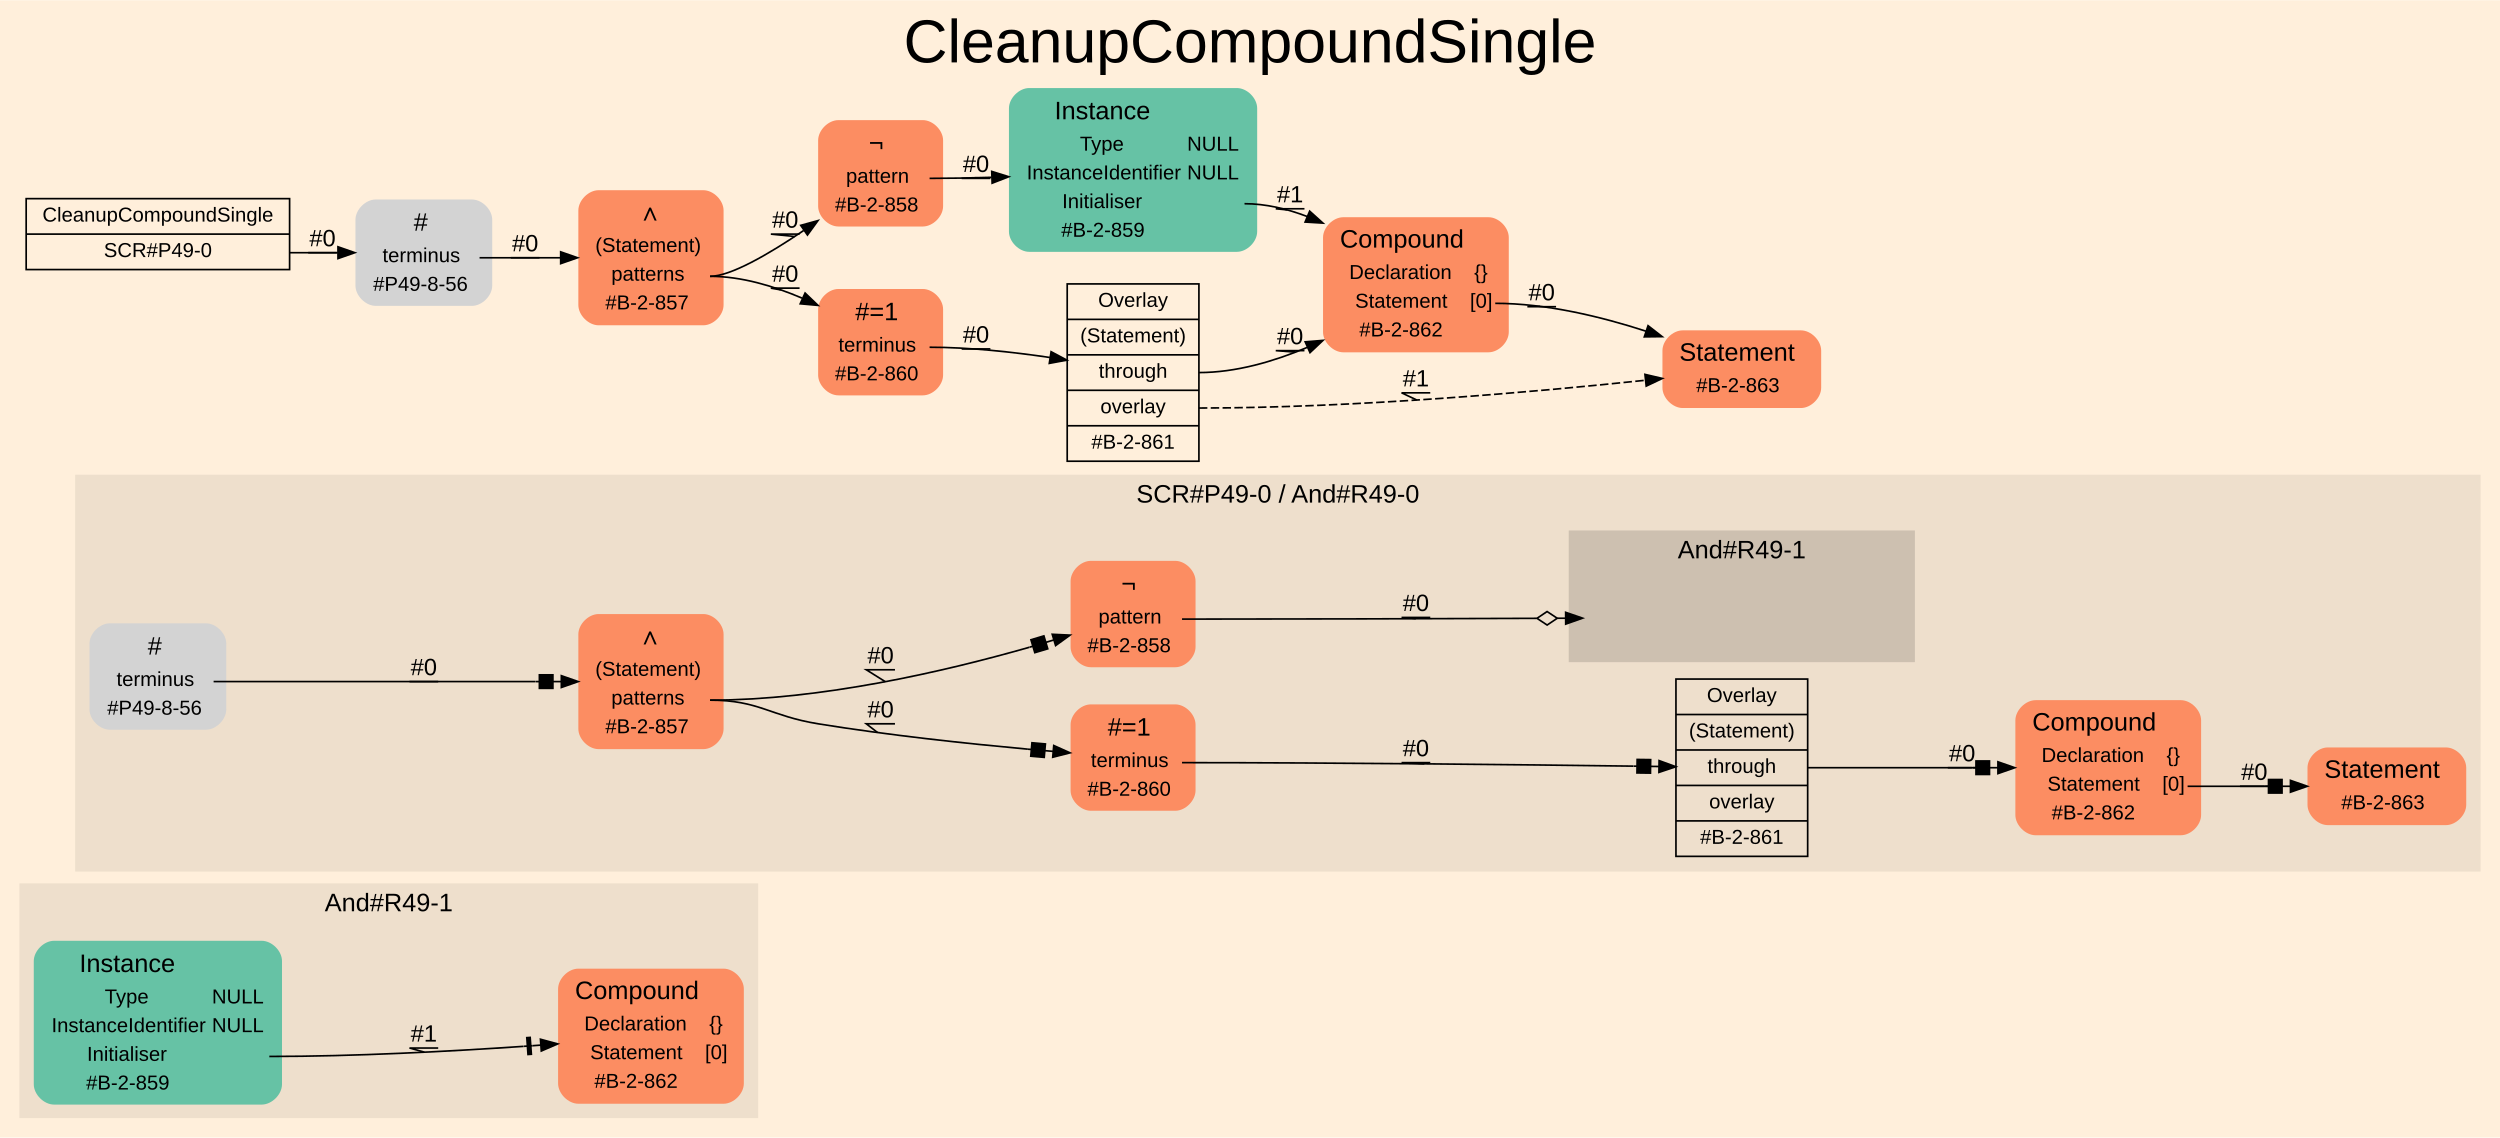
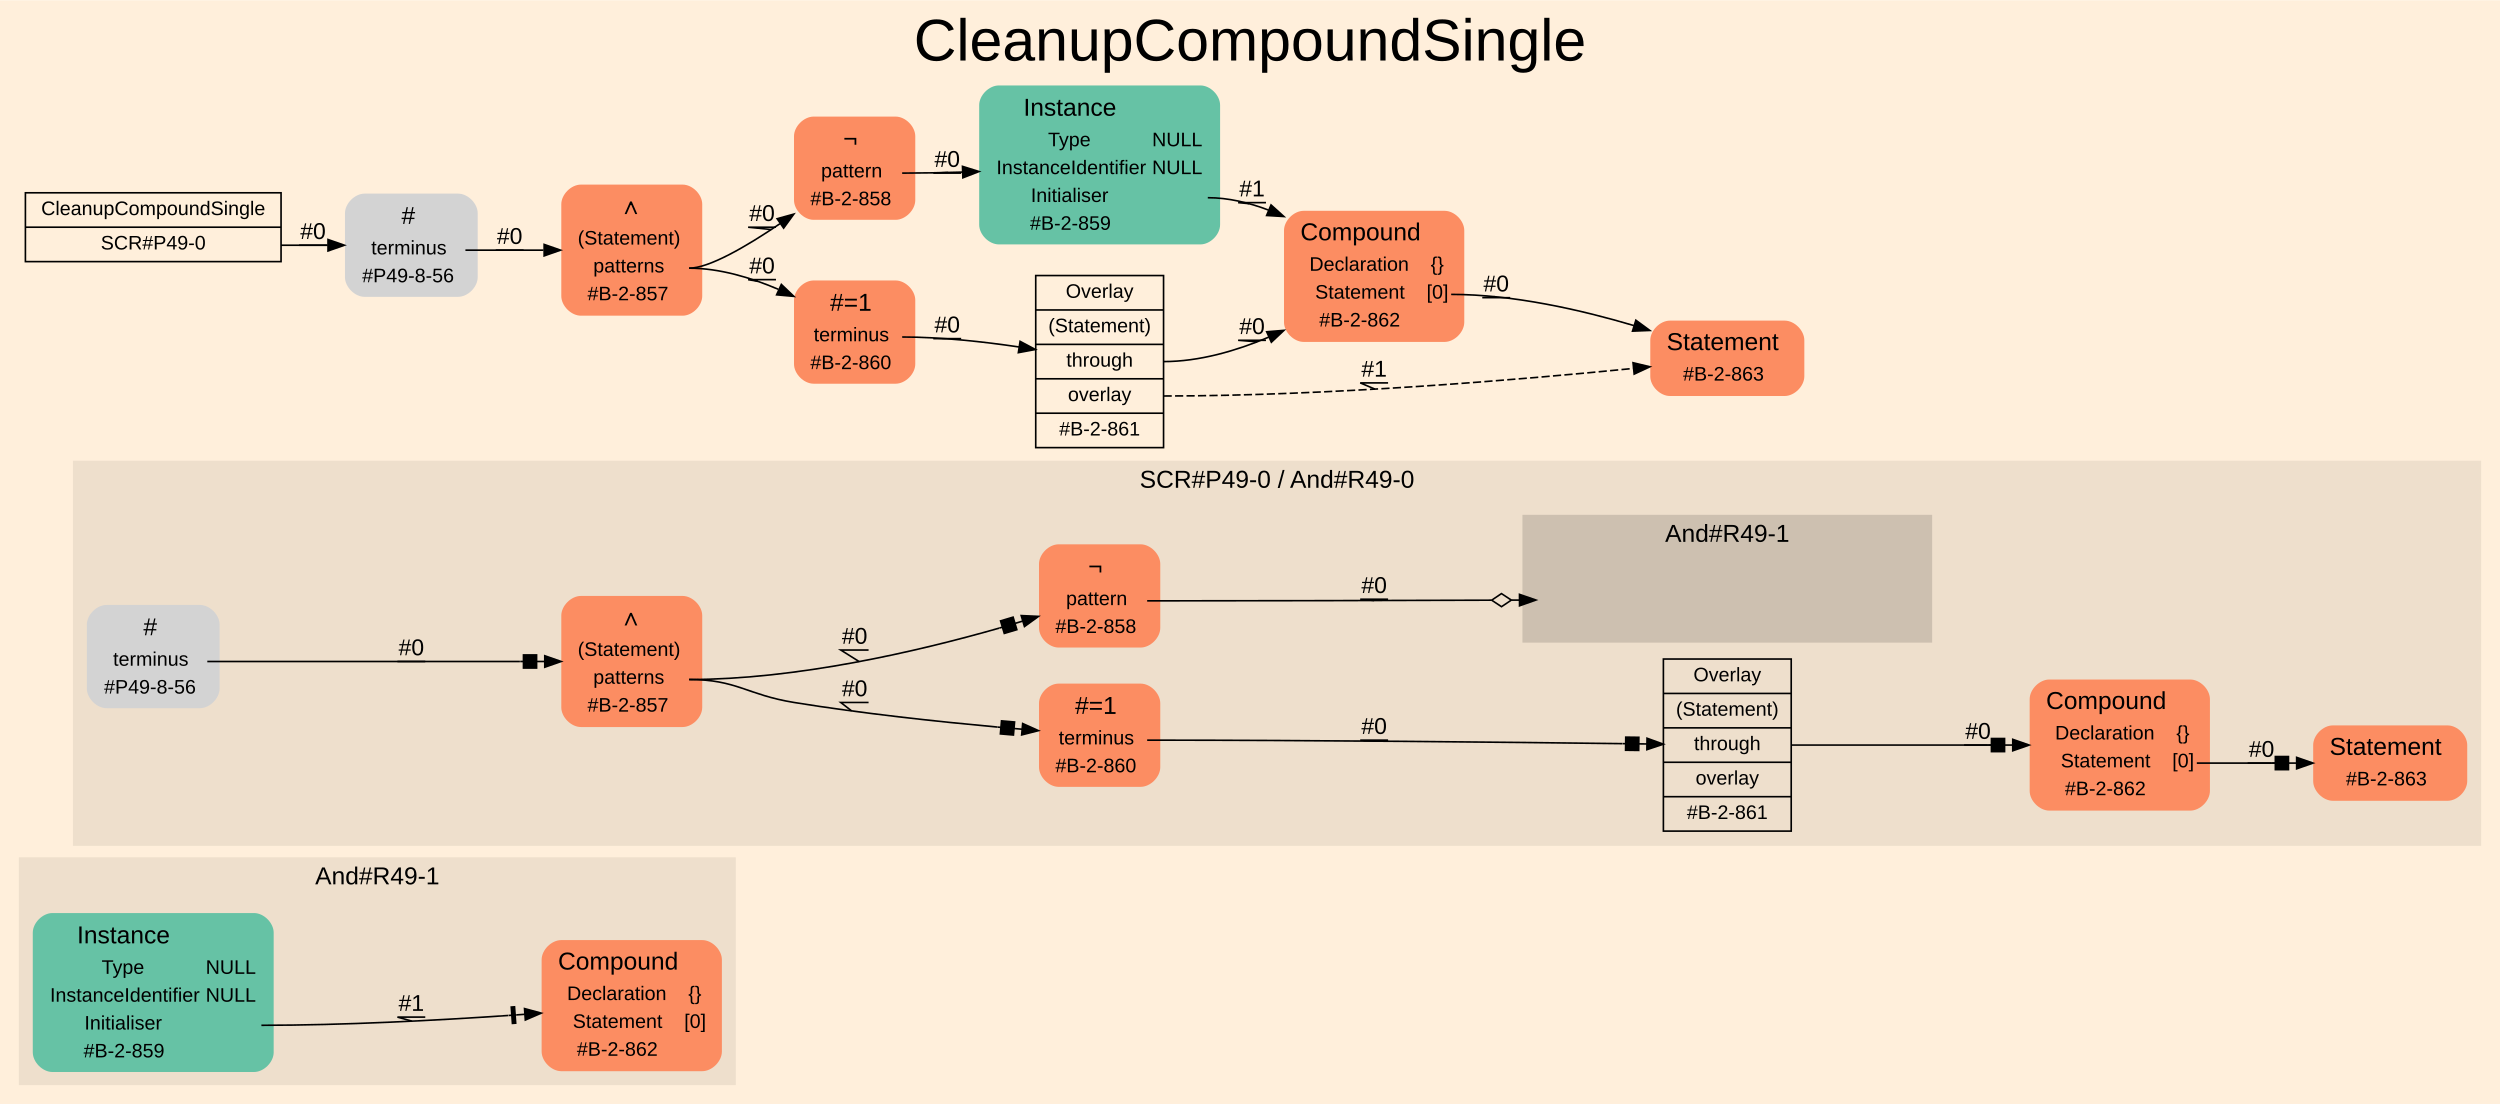
- <svg xmlns="http://www.w3.org/2000/svg" width="1481pt" height="674pt" viewBox="0.00 0.00 1480.50 673.50">
+ <svg xmlns="http://www.w3.org/2000/svg" width="1526pt" height="674pt" viewBox="0.00 0.00 1525.50 673.50">
  <g id="graph0" class="graph" transform="scale(1 1) rotate(0) translate(4 669.5)">
-     <polygon fill="#ffefdb" stroke="transparent" points="-4,4 -4,-669.5 1476.5,-669.5 1476.5,4 -4,4" />
-     <text text-anchor="middle" x="736.25" y="-632.7" font-family="Arial" font-size="36.00" fill="#000000">CleanupCompoundSingle</text>
+     <polygon fill="#ffefdb" stroke="transparent" points="-4,4 -4,-669.5 1521.5,-669.5 1521.5,4 -4,4" />
+     <text text-anchor="middle" x="758.75" y="-632.7" font-family="Arial" font-size="36.00" fill="#000000">CleanupCompoundSingle</text>
    <g id="clust1" class="cluster">
      <polygon fill="#eedfcc" stroke="#eedfcc" points="8,-8 8,-146 444.5,-146 444.5,-8 8,-8" />
      <text text-anchor="middle" x="226.25" y="-130" font-family="Arial" font-size="15.00" fill="#000000">And#R49-1</text>
    </g>
    <g id="clust2" class="cluster">
-       <polygon fill="#eedfcc" stroke="#eedfcc" points="41,-154 41,-388 1464.5,-388 1464.5,-154 41,-154" />
-       <text text-anchor="middle" x="752.75" y="-372" font-family="Arial" font-size="15.00" fill="#000000">SCR#P49-0 / And#R49-0</text>
+       <polygon fill="#eedfcc" stroke="#eedfcc" points="41,-154 41,-388 1509.5,-388 1509.5,-154 41,-154" />
+       <text text-anchor="middle" x="775.25" y="-372" font-family="Arial" font-size="15.00" fill="#000000">SCR#P49-0 / And#R49-0</text>
    </g>
    <g id="clust3" class="cluster">
-       <polygon fill="#cdc0b0" stroke="#cdc0b0" points="925.5,-278 925.5,-355 1129.5,-355 1129.5,-278 925.5,-278" />
-       <text text-anchor="middle" x="1027.5" y="-339" font-family="Arial" font-size="15.00" fill="#000000">And#R49-1</text>
+       <polygon fill="#cdc0b0" stroke="#cdc0b0" points="925.5,-278 925.5,-355 1174.5,-355 1174.5,-278 925.5,-278" />
+       <text text-anchor="middle" x="1050" y="-339" font-family="Arial" font-size="15.00" fill="#000000">And#R49-1</text>
    </g>
    <g id="node1" class="node">
      <path fill="#fc8d62" stroke="transparent" d="M424.5,-96C424.5,-96 338.5,-96 338.5,-96 332.5,-96 326.5,-90 326.5,-84 326.5,-84 326.5,-28 326.5,-28 326.5,-22 332.5,-16 338.5,-16 338.5,-16 424.5,-16 424.5,-16 430.5,-16 436.5,-22 436.5,-28 436.5,-28 436.5,-84 436.5,-84 436.5,-90 430.5,-96 424.5,-96" />
      <text text-anchor="start" x="336.5" y="-78" font-family="Arial" font-size="15.00" fill="#000000">Compound</text>
      <text text-anchor="start" x="342" y="-59.4" font-family="Arial" font-size="12.00" fill="#000000">Declaration</text>
      <text text-anchor="start" x="416" y="-59.4" font-family="Arial" font-size="12.00" fill="#000000">{}</text>
      <text text-anchor="start" x="345.5" y="-42.4" font-family="Arial" font-size="12.00" fill="#000000">Statement</text>
      <text text-anchor="start" x="413.5" y="-42.4" font-family="Arial" font-size="12.00" fill="#000000">[0]</text>
      <text text-anchor="start" x="348" y="-25.4" font-family="Arial" font-size="12.00" fill="#000000">#B-2-862</text>
    </g>
    <g id="node2" class="node">
      <path fill="#66c2a5" stroke="transparent" d="M151,-112.5C151,-112.5 28,-112.5 28,-112.5 22,-112.5 16,-106.5 16,-100.5 16,-100.5 16,-27.5 16,-27.5 16,-21.5 22,-15.5 28,-15.5 28,-15.5 151,-15.5 151,-15.5 157,-15.5 163,-21.5 163,-27.5 163,-27.5 163,-100.5 163,-100.5 163,-106.5 157,-112.5 151,-112.5" />
      <text text-anchor="start" x="43" y="-94" font-family="Arial" font-size="15.00" fill="#000000">Instance</text>
      <text text-anchor="start" x="58" y="-75.4" font-family="Arial" font-size="12.00" fill="#000000">Type</text>
      <text text-anchor="start" x="121.5" y="-75.4" font-family="Arial" font-size="12.00" fill="#000000">NULL</text>
      <text text-anchor="start" x="26.5" y="-58.4" font-family="Arial" font-size="12.00" fill="#000000">InstanceIdentifier</text>
      <text text-anchor="start" x="121.5" y="-58.4" font-family="Arial" font-size="12.00" fill="#000000">NULL</text>
      <text text-anchor="start" x="47.5" y="-41.4" font-family="Arial" font-size="12.00" fill="#000000">Initialiser</text>
      <text text-anchor="start" x="47" y="-24.4" font-family="Arial" font-size="12.00" fill="#000000">#B-2-859</text>
    </g>
    <g id="edge1" class="edge">
      <path fill="none" stroke="#000000" d="M155.5,-44C205.756,-44 262.211,-46.996 306.124,-49.993" />
      <polygon fill="#000000" stroke="#000000" points="316.057,-54.21 326.281,-51.429 316.554,-47.227 316.057,-54.21" />
      <polyline fill="none" stroke="#000000" points="316.306,-50.719 311.318,-50.363 " />
      <polygon fill="#000000" stroke="#000000" points="310.676,-45.305 309.966,-55.28 307.971,-55.138 308.681,-45.163 310.676,-45.305" />
      <polyline fill="none" stroke="#000000" points="311.318,-50.363 306.331,-50.008 " />
      <text text-anchor="middle" x="247" y="-52.8" font-family="Arial" font-size="14.00" fill="#000000">#1</text>
      <polyline fill="none" stroke="#000000" points="255.5,-49 238.5,-49 247.353,-46.527 " />
    </g>
    <g id="node3" class="node">
      <path fill="#fc8d62" stroke="transparent" d="M412.5,-306C412.5,-306 350.5,-306 350.5,-306 344.5,-306 338.5,-300 338.5,-294 338.5,-294 338.5,-238 338.5,-238 338.5,-232 344.5,-226 350.5,-226 350.5,-226 412.5,-226 412.5,-226 418.5,-226 424.5,-232 424.5,-238 424.5,-238 424.5,-294 424.5,-294 424.5,-300 418.5,-306 412.5,-306" />
      <text text-anchor="start" x="373.5" y="-288" font-family="Arial" font-size="15.00" fill="#000000">∧</text>
      <text text-anchor="start" x="348.5" y="-269.4" font-family="Arial" font-size="12.00" fill="#000000">(Statement)</text>
      <text text-anchor="start" x="358" y="-252.4" font-family="Arial" font-size="12.00" fill="#000000">patterns</text>
      <text text-anchor="start" x="354.5" y="-235.4" font-family="Arial" font-size="12.00" fill="#000000">#B-2-857</text>
    </g>
    <g id="node4" class="node">
      <path fill="#fc8d62" stroke="transparent" d="M692,-252.5C692,-252.5 642,-252.5 642,-252.5 636,-252.5 630,-246.5 630,-240.5 630,-240.5 630,-201.5 630,-201.5 630,-195.5 636,-189.5 642,-189.5 642,-189.5 692,-189.5 692,-189.5 698,-189.5 704,-195.5 704,-201.5 704,-201.5 704,-240.5 704,-240.5 704,-246.5 698,-252.5 692,-252.5" />
      <text text-anchor="start" x="652" y="-234" font-family="Arial" font-size="15.00" fill="#000000">#=1</text>
      <text text-anchor="start" x="642" y="-215.4" font-family="Arial" font-size="12.00" fill="#000000">terminus</text>
      <text text-anchor="start" x="640" y="-198.4" font-family="Arial" font-size="12.00" fill="#000000">#B-2-860</text>
    </g>
    <g id="edge2" class="edge">
      <path fill="none" stroke="#000000" d="M416.5,-255C445.617,-255 451.76,-245.67 480.5,-241 521.683,-234.308 568.359,-229.304 604.713,-225.976" />
      <polygon fill="#000000" stroke="#000000" points="620.028,-228.156 629.686,-223.802 619.421,-221.183 620.028,-228.156" />
      <polyline fill="none" stroke="#000000" points="619.724,-224.669 614.743,-225.103 " />
      <polygon fill="#000000" stroke="#000000" points="614.396,-221.118 615.09,-229.088 607.12,-229.782 606.426,-221.812 614.396,-221.118" />
      <polyline fill="none" stroke="#000000" points="606.773,-225.797 604.781,-225.97 " />
      <text text-anchor="middle" x="517.5" y="-244.8" font-family="Arial" font-size="14.00" fill="#000000">#0</text>
      <polyline fill="none" stroke="#000000" points="526,-241 509,-241 515.695,-235.821 " />
    </g>
    <g id="node5" class="node">
      <path fill="#fc8d62" stroke="transparent" d="M692,-337.5C692,-337.5 642,-337.5 642,-337.5 636,-337.5 630,-331.5 630,-325.5 630,-325.5 630,-286.5 630,-286.5 630,-280.5 636,-274.5 642,-274.5 642,-274.5 692,-274.5 692,-274.5 698,-274.5 704,-280.5 704,-286.5 704,-286.5 704,-325.5 704,-325.5 704,-331.5 698,-337.5 692,-337.5" />
      <text text-anchor="start" x="660" y="-319" font-family="Arial" font-size="15.00" fill="#000000">¬</text>
      <text text-anchor="start" x="646.5" y="-300.4" font-family="Arial" font-size="12.00" fill="#000000">pattern</text>
      <text text-anchor="start" x="640" y="-283.4" font-family="Arial" font-size="12.00" fill="#000000">#B-2-858</text>
    </g>
    <g id="edge3" class="edge">
      <path fill="none" stroke="#000000" d="M416.5,-255C482.072,-255 555.394,-271.987 605.679,-286.354" />
      <polygon fill="#000000" stroke="#000000" points="619.129,-294.019 629.712,-293.524 621.13,-287.311 619.129,-294.019" />
      <polyline fill="none" stroke="#000000" points="620.13,-290.665 615.338,-289.236 " />
      <polygon fill="#000000" stroke="#000000" points="616.482,-285.402 614.195,-293.069 606.529,-290.781 608.816,-283.115 616.482,-285.402" />
      <polyline fill="none" stroke="#000000" points="607.672,-286.948 605.755,-286.377 " />
      <text text-anchor="middle" x="517.5" y="-276.8" font-family="Arial" font-size="14.00" fill="#000000">#0</text>
      <polyline fill="none" stroke="#000000" points="526,-273 509,-273 520.276,-265.933 " />
    </g>
    <g id="node7" class="node">
-       <polygon fill="#eedfcc" stroke="#000000" points="988.5,-162.5 988.5,-267.5 1066.5,-267.5 1066.5,-162.5 988.5,-162.5" />
-       <text text-anchor="middle" x="1027.5" y="-253.9" font-family="Arial" font-size="12.00" fill="#000000">Overlay</text>
-       <polyline fill="none" stroke="#000000" points="988.5,-246.5 1066.5,-246.5 " />
-       <text text-anchor="middle" x="1027.5" y="-232.9" font-family="Arial" font-size="12.00" fill="#000000">(Statement)</text>
-       <polyline fill="none" stroke="#000000" points="988.5,-225.5 1066.5,-225.5 " />
-       <text text-anchor="middle" x="1027.5" y="-211.9" font-family="Arial" font-size="12.00" fill="#000000">through</text>
-       <polyline fill="none" stroke="#000000" points="988.5,-204.5 1066.5,-204.5 " />
-       <text text-anchor="middle" x="1027.5" y="-190.9" font-family="Arial" font-size="12.00" fill="#000000">overlay</text>
-       <polyline fill="none" stroke="#000000" points="988.5,-183.5 1066.5,-183.5 " />
-       <text text-anchor="middle" x="1027.5" y="-169.9" font-family="Arial" font-size="12.00" fill="#000000">#B-2-861</text>
+       <polygon fill="#eedfcc" stroke="#000000" points="1011,-162.5 1011,-267.5 1089,-267.5 1089,-162.5 1011,-162.5" />
+       <text text-anchor="middle" x="1050" y="-253.9" font-family="Arial" font-size="12.00" fill="#000000">Overlay</text>
+       <polyline fill="none" stroke="#000000" points="1011,-246.5 1089,-246.5 " />
+       <text text-anchor="middle" x="1050" y="-232.9" font-family="Arial" font-size="12.00" fill="#000000">(Statement)</text>
+       <polyline fill="none" stroke="#000000" points="1011,-225.5 1089,-225.5 " />
+       <text text-anchor="middle" x="1050" y="-211.9" font-family="Arial" font-size="12.00" fill="#000000">through</text>
+       <polyline fill="none" stroke="#000000" points="1011,-204.5 1089,-204.5 " />
+       <text text-anchor="middle" x="1050" y="-190.9" font-family="Arial" font-size="12.00" fill="#000000">overlay</text>
+       <polyline fill="none" stroke="#000000" points="1011,-183.5 1089,-183.5 " />
+       <text text-anchor="middle" x="1050" y="-169.9" font-family="Arial" font-size="12.00" fill="#000000">#B-2-861</text>
    </g>
    <g id="edge5" class="edge">
-       <path fill="none" stroke="#000000" d="M696,-218C788.95,-218 896.554,-216.806 963.331,-215.925" />
-       <polygon fill="#000000" stroke="#000000" points="978.51,-219.218 988.461,-215.582 978.415,-212.219 978.51,-219.218" />
-       <polyline fill="none" stroke="#000000" points="978.462,-215.718 973.463,-215.786 " />
-       <polygon fill="#000000" stroke="#000000" points="973.408,-211.787 973.517,-219.786 965.518,-219.895 965.409,-211.896 973.408,-211.787" />
-       <polyline fill="none" stroke="#000000" points="965.464,-215.896 963.464,-215.923 " />
+       <path fill="none" stroke="#000000" d="M696,-218C797.279,-218 914.852,-216.757 985.776,-215.871" />
+       <polygon fill="#000000" stroke="#000000" points="1001.021,-219.175 1010.976,-215.547 1000.931,-212.176 1001.021,-219.175" />
+       <polyline fill="none" stroke="#000000" points="1000.976,-215.675 995.977,-215.74 " />
+       <polygon fill="#000000" stroke="#000000" points="995.925,-211.74 996.028,-219.74 988.029,-219.843 987.926,-211.843 995.925,-211.74" />
+       <polyline fill="none" stroke="#000000" points="987.978,-215.843 985.978,-215.869 " />
      <text text-anchor="middle" x="834.5" y="-221.8" font-family="Arial" font-size="14.00" fill="#000000">#0</text>
-       <polyline fill="none" stroke="#000000" points="843,-218 826,-218 839.514,-217.292 " />
+       <polyline fill="none" stroke="#000000" points="843,-218 826,-218 834.832,-217.406 " />
    </g>
    <g id="node6" class="node">
</g>
    <g id="edge4" class="edge">
-       <path fill="none" stroke="#000000" d="M696,-303C765.529,-303 843.261,-303.223 905.969,-303.458" />
-       <polygon fill="#000000" stroke="#000000" points="923.179,-307.025 933.193,-303.564 923.207,-300.025 923.179,-307.025" />
-       <polyline fill="none" stroke="#000000" points="923.193,-303.525 918.193,-303.506 " />
-       <polygon fill="none" stroke="#000000" points="906.193,-303.459 912.209,-299.482 918.193,-303.506 912.177,-307.482 906.193,-303.459" />
+       <path fill="none" stroke="#000000" d="M696,-303C765.082,-303 841.748,-303.193 906.018,-303.409" />
+       <polygon fill="#000000" stroke="#000000" points="923.196,-306.969 933.208,-303.504 923.221,-299.969 923.196,-306.969" />
+       <polyline fill="none" stroke="#000000" points="923.208,-303.469 918.208,-303.452 " />
+       <polygon fill="none" stroke="#000000" points="906.208,-303.41 912.222,-299.431 918.208,-303.452 912.194,-307.431 906.208,-303.41" />
      <text text-anchor="middle" x="834.5" y="-307.8" font-family="Arial" font-size="14.00" fill="#000000">#0</text>
-       <polyline fill="none" stroke="#000000" points="843,-304 826,-304 834.445,-303.221 " />
+       <polyline fill="none" stroke="#000000" points="843,-304 826,-304 834.505,-303.197 " />
    </g>
    <g id="node8" class="node">
-       <path fill="#fc8d62" stroke="transparent" d="M1287.5,-255C1287.5,-255 1201.5,-255 1201.5,-255 1195.5,-255 1189.5,-249 1189.5,-243 1189.5,-243 1189.5,-187 1189.5,-187 1189.5,-181 1195.5,-175 1201.5,-175 1201.5,-175 1287.5,-175 1287.5,-175 1293.5,-175 1299.5,-181 1299.5,-187 1299.5,-187 1299.5,-243 1299.5,-243 1299.5,-249 1293.5,-255 1287.5,-255" />
-       <text text-anchor="start" x="1199.5" y="-237" font-family="Arial" font-size="15.00" fill="#000000">Compound</text>
-       <text text-anchor="start" x="1205" y="-218.4" font-family="Arial" font-size="12.00" fill="#000000">Declaration</text>
-       <text text-anchor="start" x="1279" y="-218.4" font-family="Arial" font-size="12.00" fill="#000000">{}</text>
-       <text text-anchor="start" x="1208.5" y="-201.4" font-family="Arial" font-size="12.00" fill="#000000">Statement</text>
-       <text text-anchor="start" x="1276.5" y="-201.4" font-family="Arial" font-size="12.00" fill="#000000">[0]</text>
-       <text text-anchor="start" x="1211" y="-184.4" font-family="Arial" font-size="12.00" fill="#000000">#B-2-862</text>
+       <path fill="#fc8d62" stroke="transparent" d="M1332.5,-255C1332.5,-255 1246.5,-255 1246.5,-255 1240.5,-255 1234.5,-249 1234.5,-243 1234.5,-243 1234.5,-187 1234.5,-187 1234.5,-181 1240.5,-175 1246.5,-175 1246.5,-175 1332.5,-175 1332.5,-175 1338.5,-175 1344.5,-181 1344.5,-187 1344.5,-187 1344.5,-243 1344.5,-243 1344.5,-249 1338.5,-255 1332.5,-255" />
+       <text text-anchor="start" x="1244.5" y="-237" font-family="Arial" font-size="15.00" fill="#000000">Compound</text>
+       <text text-anchor="start" x="1250" y="-218.4" font-family="Arial" font-size="12.00" fill="#000000">Declaration</text>
+       <text text-anchor="start" x="1324" y="-218.4" font-family="Arial" font-size="12.00" fill="#000000">{}</text>
+       <text text-anchor="start" x="1253.5" y="-201.4" font-family="Arial" font-size="12.00" fill="#000000">Statement</text>
+       <text text-anchor="start" x="1321.5" y="-201.4" font-family="Arial" font-size="12.00" fill="#000000">[0]</text>
+       <text text-anchor="start" x="1256" y="-184.4" font-family="Arial" font-size="12.00" fill="#000000">#B-2-862</text>
    </g>
    <g id="edge6" class="edge">
-       <path fill="none" stroke="#000000" d="M1066.5,-215C1098.289,-215 1133.271,-215 1163.747,-215" />
-       <polygon fill="#000000" stroke="#000000" points="1179.177,-218.5 1189.177,-215 1179.177,-211.5 1179.177,-218.5" />
-       <polyline fill="none" stroke="#000000" points="1179.177,-215 1174.177,-215 " />
-       <polygon fill="#000000" stroke="#000000" points="1174.177,-211 1174.177,-219 1166.177,-219 1166.177,-211 1174.177,-211" />
-       <polyline fill="none" stroke="#000000" points="1166.177,-215 1164.177,-215 " />
-       <text text-anchor="middle" x="1158" y="-218.8" font-family="Arial" font-size="14.00" fill="#000000">#0</text>
-       <polyline fill="none" stroke="#000000" points="1166.5,-215 1149.5,-215 1158.345,-215 " />
+       <path fill="none" stroke="#000000" d="M1089,-215C1128.495,-215 1172.365,-215 1208.975,-215" />
+       <polygon fill="#000000" stroke="#000000" points="1224.183,-218.5 1234.183,-215 1224.183,-211.5 1224.183,-218.5" />
+       <polyline fill="none" stroke="#000000" points="1224.183,-215 1219.183,-215 " />
+       <polygon fill="#000000" stroke="#000000" points="1219.183,-211 1219.183,-219 1211.183,-219 1211.183,-211 1219.183,-211" />
+       <polyline fill="none" stroke="#000000" points="1211.183,-215 1209.183,-215 " />
+       <text text-anchor="middle" x="1203" y="-218.8" font-family="Arial" font-size="14.00" fill="#000000">#0</text>
+       <polyline fill="none" stroke="#000000" points="1211.5,-215 1194.5,-215 1202.906,-215 " />
    </g>
    <g id="node9" class="node">
-       <path fill="#fc8d62" stroke="transparent" d="M1444.5,-227C1444.5,-227 1374.5,-227 1374.5,-227 1368.5,-227 1362.5,-221 1362.5,-215 1362.5,-215 1362.5,-193 1362.5,-193 1362.5,-187 1368.5,-181 1374.5,-181 1374.5,-181 1444.5,-181 1444.5,-181 1450.5,-181 1456.5,-187 1456.5,-193 1456.5,-193 1456.5,-215 1456.5,-215 1456.5,-221 1450.5,-227 1444.5,-227" />
-       <text text-anchor="start" x="1372.5" y="-209" font-family="Arial" font-size="15.00" fill="#000000">Statement</text>
-       <text text-anchor="start" x="1382.5" y="-190.4" font-family="Arial" font-size="12.00" fill="#000000">#B-2-863</text>
+       <path fill="#fc8d62" stroke="transparent" d="M1489.5,-227C1489.5,-227 1419.5,-227 1419.5,-227 1413.5,-227 1407.5,-221 1407.5,-215 1407.5,-215 1407.5,-193 1407.5,-193 1407.5,-187 1413.5,-181 1419.5,-181 1419.5,-181 1489.5,-181 1489.5,-181 1495.5,-181 1501.5,-187 1501.5,-193 1501.5,-193 1501.5,-215 1501.5,-215 1501.5,-221 1495.5,-227 1489.5,-227" />
+       <text text-anchor="start" x="1417.5" y="-209" font-family="Arial" font-size="15.00" fill="#000000">Statement</text>
+       <text text-anchor="start" x="1427.5" y="-190.4" font-family="Arial" font-size="12.00" fill="#000000">#B-2-863</text>
    </g>
    <g id="edge7" class="edge">
-       <path fill="none" stroke="#000000" d="M1291.5,-204C1306.279,-204 1322.099,-204 1337.199,-204" />
-       <polygon fill="#000000" stroke="#000000" points="1352.416,-207.5 1362.416,-204 1352.416,-200.5 1352.416,-207.5" />
-       <polyline fill="none" stroke="#000000" points="1352.416,-204 1347.416,-204 " />
-       <polygon fill="#000000" stroke="#000000" points="1347.416,-200 1347.416,-208 1339.416,-208 1339.416,-200 1347.416,-200" />
-       <polyline fill="none" stroke="#000000" points="1339.416,-204 1337.416,-204 " />
-       <text text-anchor="middle" x="1331" y="-207.8" font-family="Arial" font-size="14.00" fill="#000000">#0</text>
-       <polyline fill="none" stroke="#000000" points="1339.5,-204 1322.5,-204 1330.791,-204 " />
+       <path fill="none" stroke="#000000" d="M1336.5,-204C1351.279,-204 1367.099,-204 1382.199,-204" />
+       <polygon fill="#000000" stroke="#000000" points="1397.416,-207.5 1407.416,-204 1397.416,-200.5 1397.416,-207.5" />
+       <polyline fill="none" stroke="#000000" points="1397.416,-204 1392.416,-204 " />
+       <polygon fill="#000000" stroke="#000000" points="1392.416,-200 1392.416,-208 1384.416,-208 1384.416,-200 1392.416,-200" />
+       <polyline fill="none" stroke="#000000" points="1384.416,-204 1382.416,-204 " />
+       <text text-anchor="middle" x="1376" y="-207.8" font-family="Arial" font-size="14.00" fill="#000000">#0</text>
+       <polyline fill="none" stroke="#000000" points="1384.5,-204 1367.5,-204 1375.791,-204 " />
    </g>
    <g id="node10" class="node">
      <path fill="#d3d3d3" stroke="transparent" d="M118,-300.5C118,-300.5 61,-300.5 61,-300.5 55,-300.5 49,-294.5 49,-288.5 49,-288.5 49,-249.5 49,-249.5 49,-243.5 55,-237.5 61,-237.5 61,-237.5 118,-237.5 118,-237.5 124,-237.5 130,-243.5 130,-249.5 130,-249.5 130,-288.5 130,-288.5 130,-294.5 124,-300.5 118,-300.5" />
      <text text-anchor="start" x="83.5" y="-282" font-family="Arial" font-size="15.00" fill="#000000">#</text>
      <text text-anchor="start" x="65" y="-263.4" font-family="Arial" font-size="12.00" fill="#000000">terminus</text>
      <text text-anchor="start" x="59.5" y="-246.4" font-family="Arial" font-size="12.00" fill="#000000">#P49-8-56</text>
    </g>
    <g id="edge8" class="edge">
      <path fill="none" stroke="#000000" d="M122.5,-266C187.211,-266 261.017,-266 313.242,-266" />
      <polygon fill="#000000" stroke="#000000" points="328.422,-269.5 338.422,-266 328.422,-262.5 328.422,-269.5" />
      <polyline fill="none" stroke="#000000" points="328.422,-266 323.422,-266 " />
      <polygon fill="#000000" stroke="#000000" points="323.422,-262 323.422,-270 315.422,-270 315.422,-262 323.422,-262" />
      <polyline fill="none" stroke="#000000" points="315.422,-266 313.422,-266 " />
      <text text-anchor="middle" x="247" y="-269.8" font-family="Arial" font-size="14.00" fill="#000000">#0</text>
      <polyline fill="none" stroke="#000000" points="255.5,-266 238.5,-266 247.378,-266 " />
    </g>
    <g id="node11" class="node">
      <polygon fill="#ffefdb" stroke="#000000" points="11.5,-510 11.5,-552 167.5,-552 167.5,-510 11.5,-510" />
      <text text-anchor="middle" x="89.5" y="-538.4" font-family="Arial" font-size="12.00" fill="#000000">CleanupCompoundSingle</text>
      <polyline fill="none" stroke="#000000" points="11.5,-531 167.5,-531 " />
      <text text-anchor="middle" x="89.5" y="-517.4" font-family="Arial" font-size="12.00" fill="#000000">SCR#P49-0</text>
    </g>
    <g id="node12" class="node">
      <path fill="#d3d3d3" stroke="transparent" d="M275.5,-551.5C275.5,-551.5 218.5,-551.5 218.5,-551.5 212.5,-551.5 206.5,-545.5 206.5,-539.5 206.5,-539.5 206.5,-500.5 206.5,-500.5 206.5,-494.5 212.5,-488.5 218.5,-488.5 218.5,-488.5 275.5,-488.5 275.5,-488.5 281.5,-488.5 287.5,-494.5 287.5,-500.5 287.5,-500.5 287.5,-539.5 287.5,-539.5 287.5,-545.5 281.5,-551.5 275.5,-551.5" />
      <text text-anchor="start" x="241" y="-533" font-family="Arial" font-size="15.00" fill="#000000">#</text>
      <text text-anchor="start" x="222.5" y="-514.4" font-family="Arial" font-size="12.00" fill="#000000">terminus</text>
      <text text-anchor="start" x="217" y="-497.4" font-family="Arial" font-size="12.00" fill="#000000">#P49-8-56</text>
    </g>
    <g id="edge9" class="edge">
      <path fill="none" stroke="#000000" d="M167.5,-520C176.724,-520 186.549,-520 196.034,-520" />
      <polygon fill="#000000" stroke="#000000" points="196.148,-523.5 206.148,-520 196.148,-516.5 196.148,-523.5" />
      <text text-anchor="middle" x="187" y="-523.8" font-family="Arial" font-size="14.00" fill="#000000">#0</text>
      <polyline fill="none" stroke="#000000" points="195.5,-520 178.5,-520 187.071,-520 " />
    </g>
    <g id="node13" class="node">
      <path fill="#fc8d62" stroke="transparent" d="M412.5,-557C412.5,-557 350.5,-557 350.5,-557 344.5,-557 338.5,-551 338.5,-545 338.5,-545 338.5,-489 338.5,-489 338.5,-483 344.5,-477 350.5,-477 350.5,-477 412.5,-477 412.5,-477 418.5,-477 424.5,-483 424.5,-489 424.5,-489 424.5,-545 424.5,-545 424.5,-551 418.5,-557 412.5,-557" />
      <text text-anchor="start" x="373.5" y="-539" font-family="Arial" font-size="15.00" fill="#000000">∧</text>
      <text text-anchor="start" x="348.5" y="-520.4" font-family="Arial" font-size="12.00" fill="#000000">(Statement)</text>
      <text text-anchor="start" x="358" y="-503.4" font-family="Arial" font-size="12.00" fill="#000000">patterns</text>
      <text text-anchor="start" x="354.5" y="-486.4" font-family="Arial" font-size="12.00" fill="#000000">#B-2-857</text>
    </g>
    <g id="edge10" class="edge">
      <path fill="none" stroke="#000000" d="M280,-517C295.463,-517 312.251,-517 327.639,-517" />
      <polygon fill="#000000" stroke="#000000" points="328.035,-520.5 338.035,-517 328.035,-513.5 328.035,-520.5" />
      <text text-anchor="middle" x="307" y="-520.8" font-family="Arial" font-size="14.00" fill="#000000">#0</text>
      <polyline fill="none" stroke="#000000" points="315.5,-517 298.5,-517 307.243,-517 " />
    </g>
    <g id="node14" class="node">
      <path fill="#fc8d62" stroke="transparent" d="M542.5,-498.5C542.5,-498.5 492.5,-498.5 492.5,-498.5 486.5,-498.5 480.5,-492.5 480.5,-486.5 480.5,-486.5 480.5,-447.5 480.5,-447.5 480.5,-441.5 486.5,-435.5 492.5,-435.5 492.5,-435.5 542.5,-435.5 542.5,-435.5 548.5,-435.5 554.5,-441.5 554.5,-447.5 554.5,-447.5 554.5,-486.5 554.5,-486.5 554.5,-492.5 548.5,-498.5 542.5,-498.5" />
      <text text-anchor="start" x="502.5" y="-480" font-family="Arial" font-size="15.00" fill="#000000">#=1</text>
      <text text-anchor="start" x="492.5" y="-461.4" font-family="Arial" font-size="12.00" fill="#000000">terminus</text>
      <text text-anchor="start" x="490.5" y="-444.4" font-family="Arial" font-size="12.00" fill="#000000">#B-2-860</text>
    </g>
    <g id="edge11" class="edge">
      <path fill="none" stroke="#000000" d="M416.5,-506C435.041,-506 454.289,-500.21 470.946,-493.091" />
      <polygon fill="#000000" stroke="#000000" points="472.775,-496.105 480.43,-488.781 469.878,-489.733 472.775,-496.105" />
      <text text-anchor="middle" x="461" y="-502.8" font-family="Arial" font-size="14.00" fill="#000000">#0</text>
      <polyline fill="none" stroke="#000000" points="469.5,-499 452.5,-499 458.435,-497.966 " />
    </g>
    <g id="node15" class="node">
      <path fill="#fc8d62" stroke="transparent" d="M542.5,-598.5C542.5,-598.5 492.5,-598.5 492.5,-598.5 486.5,-598.5 480.5,-592.5 480.5,-586.5 480.5,-586.5 480.5,-547.5 480.5,-547.5 480.5,-541.5 486.5,-535.5 492.5,-535.5 492.5,-535.5 542.5,-535.5 542.5,-535.5 548.5,-535.5 554.5,-541.5 554.5,-547.5 554.5,-547.5 554.5,-586.5 554.5,-586.5 554.5,-592.5 548.5,-598.5 542.5,-598.5" />
      <text text-anchor="start" x="510.5" y="-580" font-family="Arial" font-size="15.00" fill="#000000">¬</text>
      <text text-anchor="start" x="497" y="-561.4" font-family="Arial" font-size="12.00" fill="#000000">pattern</text>
      <text text-anchor="start" x="490.5" y="-544.4" font-family="Arial" font-size="12.00" fill="#000000">#B-2-858</text>
    </g>
    <g id="edge12" class="edge">
      <path fill="none" stroke="#000000" d="M416.5,-506C428.653,-506 451.237,-519.104 471.972,-533.165" />
      <polygon fill="#000000" stroke="#000000" points="470.19,-536.188 480.406,-539 474.173,-530.432 470.19,-536.188" />
      <text text-anchor="middle" x="461" y="-534.8" font-family="Arial" font-size="14.00" fill="#000000">#0</text>
      <polyline fill="none" stroke="#000000" points="469.5,-531 452.5,-531 466.593,-529.569 " />
    </g>
    <g id="node16" class="node">
      <polygon fill="#ffefdb" stroke="#000000" points="628,-396.5 628,-501.5 706,-501.5 706,-396.5 628,-396.5" />
      <text text-anchor="middle" x="667" y="-487.9" font-family="Arial" font-size="12.00" fill="#000000">Overlay</text>
      <polyline fill="none" stroke="#000000" points="628,-480.5 706,-480.5 " />
      <text text-anchor="middle" x="667" y="-466.9" font-family="Arial" font-size="12.00" fill="#000000">(Statement)</text>
      <polyline fill="none" stroke="#000000" points="628,-459.5 706,-459.5 " />
      <text text-anchor="middle" x="667" y="-445.9" font-family="Arial" font-size="12.00" fill="#000000">through</text>
      <polyline fill="none" stroke="#000000" points="628,-438.5 706,-438.5 " />
      <text text-anchor="middle" x="667" y="-424.9" font-family="Arial" font-size="12.00" fill="#000000">overlay</text>
      <polyline fill="none" stroke="#000000" points="628,-417.5 706,-417.5 " />
      <text text-anchor="middle" x="667" y="-403.9" font-family="Arial" font-size="12.00" fill="#000000">#B-2-861</text>
    </g>
    <g id="edge13" class="edge">
      <path fill="none" stroke="#000000" d="M546.5,-464C570.068,-464 596.032,-461.139 617.805,-457.917" />
      <polygon fill="#000000" stroke="#000000" points="618.461,-461.357 627.808,-456.368 617.39,-454.439 618.461,-461.357" />
      <text text-anchor="middle" x="574" y="-466.8" font-family="Arial" font-size="14.00" fill="#000000">#0</text>
      <polyline fill="none" stroke="#000000" points="582.5,-463 565.5,-463 573.105,-462.967 " />
    </g>
    <g id="node19" class="node">
      <path fill="#66c2a5" stroke="transparent" d="M728.5,-617.5C728.5,-617.5 605.5,-617.5 605.5,-617.5 599.5,-617.5 593.5,-611.5 593.5,-605.5 593.5,-605.5 593.5,-532.5 593.5,-532.5 593.5,-526.5 599.5,-520.5 605.5,-520.5 605.5,-520.5 728.5,-520.5 728.5,-520.5 734.5,-520.5 740.5,-526.5 740.5,-532.5 740.5,-532.5 740.5,-605.5 740.5,-605.5 740.5,-611.5 734.5,-617.5 728.5,-617.5" />
      <text text-anchor="start" x="620.5" y="-599" font-family="Arial" font-size="15.00" fill="#000000">Instance</text>
      <text text-anchor="start" x="635.5" y="-580.4" font-family="Arial" font-size="12.00" fill="#000000">Type</text>
      <text text-anchor="start" x="699" y="-580.4" font-family="Arial" font-size="12.00" fill="#000000">NULL</text>
      <text text-anchor="start" x="604" y="-563.4" font-family="Arial" font-size="12.00" fill="#000000">InstanceIdentifier</text>
      <text text-anchor="start" x="699" y="-563.4" font-family="Arial" font-size="12.00" fill="#000000">NULL</text>
      <text text-anchor="start" x="625" y="-546.4" font-family="Arial" font-size="12.00" fill="#000000">Initialiser</text>
      <text text-anchor="start" x="624.5" y="-529.4" font-family="Arial" font-size="12.00" fill="#000000">#B-2-859</text>
    </g>
    <g id="edge17" class="edge">
      <path fill="none" stroke="#000000" d="M546.5,-564C558.36,-564 570.87,-564.245 583.163,-564.626" />
      <polygon fill="#000000" stroke="#000000" points="583.305,-568.133 593.418,-564.976 583.543,-561.137 583.305,-568.133" />
      <text text-anchor="middle" x="574" y="-567.8" font-family="Arial" font-size="14.00" fill="#000000">#0</text>
      <polyline fill="none" stroke="#000000" points="582.5,-564 565.5,-564 574.495,-564.382 " />
    </g>
    <g id="node17" class="node">
      <path fill="#fc8d62" stroke="transparent" d="M877.5,-541C877.5,-541 791.5,-541 791.5,-541 785.5,-541 779.5,-535 779.5,-529 779.5,-529 779.5,-473 779.5,-473 779.5,-467 785.5,-461 791.5,-461 791.5,-461 877.5,-461 877.5,-461 883.5,-461 889.5,-467 889.5,-473 889.5,-473 889.5,-529 889.5,-529 889.5,-535 883.5,-541 877.5,-541" />
      <text text-anchor="start" x="789.5" y="-523" font-family="Arial" font-size="15.00" fill="#000000">Compound</text>
      <text text-anchor="start" x="795" y="-504.4" font-family="Arial" font-size="12.00" fill="#000000">Declaration</text>
      <text text-anchor="start" x="869" y="-504.4" font-family="Arial" font-size="12.00" fill="#000000">{}</text>
      <text text-anchor="start" x="798.5" y="-487.4" font-family="Arial" font-size="12.00" fill="#000000">Statement</text>
      <text text-anchor="start" x="866.5" y="-487.4" font-family="Arial" font-size="12.00" fill="#000000">[0]</text>
      <text text-anchor="start" x="801" y="-470.4" font-family="Arial" font-size="12.00" fill="#000000">#B-2-862</text>
    </g>
    <g id="edge14" class="edge">
      <path fill="none" stroke="#000000" d="M706,-449C727.815,-449 750.292,-455.519 770.227,-463.941" />
      <polygon fill="#000000" stroke="#000000" points="768.935,-467.197 779.494,-468.068 771.782,-460.803 768.935,-467.197" />
      <text text-anchor="middle" x="760" y="-465.8" font-family="Arial" font-size="14.00" fill="#000000">#0</text>
      <polyline fill="none" stroke="#000000" points="768.5,-462 751.5,-462 763.119,-461.066 " />
    </g>
    <g id="node18" class="node">
-       <path fill="#fc8d62" stroke="transparent" d="M1062.5,-474C1062.5,-474 992.5,-474 992.5,-474 986.5,-474 980.5,-468 980.5,-462 980.5,-462 980.5,-440 980.5,-440 980.5,-434 986.5,-428 992.5,-428 992.5,-428 1062.5,-428 1062.5,-428 1068.5,-428 1074.5,-434 1074.5,-440 1074.5,-440 1074.5,-462 1074.5,-462 1074.5,-468 1068.5,-474 1062.5,-474" />
-       <text text-anchor="start" x="990.5" y="-456" font-family="Arial" font-size="15.00" fill="#000000">Statement</text>
-       <text text-anchor="start" x="1000.5" y="-437.4" font-family="Arial" font-size="12.00" fill="#000000">#B-2-863</text>
+       <path fill="#fc8d62" stroke="transparent" d="M1085,-474C1085,-474 1015,-474 1015,-474 1009,-474 1003,-468 1003,-462 1003,-462 1003,-440 1003,-440 1003,-434 1009,-428 1015,-428 1015,-428 1085,-428 1085,-428 1091,-428 1097,-434 1097,-440 1097,-440 1097,-462 1097,-462 1097,-468 1091,-474 1085,-474" />
+       <text text-anchor="start" x="1013" y="-456" font-family="Arial" font-size="15.00" fill="#000000">Statement</text>
+       <text text-anchor="start" x="1023" y="-437.4" font-family="Arial" font-size="12.00" fill="#000000">#B-2-863</text>
    </g>
    <g id="edge15" class="edge">
-       <path fill="none" stroke="#000000" stroke-dasharray="5,2" d="M706,-428C798.631,-428 905.893,-437.617 970.133,-444.413" />
-       <polygon fill="#000000" stroke="#000000" points="970.136,-447.934 980.452,-445.52 970.883,-440.974 970.136,-447.934" />
-       <text text-anchor="middle" x="834.5" y="-440.8" font-family="Arial" font-size="14.00" fill="#000000">#1</text>
-       <polyline fill="none" stroke="#000000" points="843,-437 826,-437 835.017,-432.73 " />
+       <path fill="none" stroke="#000000" stroke-dasharray="5,2" d="M706,-428C807.056,-428 924.439,-438.004 992.661,-444.816" />
+       <polygon fill="#000000" stroke="#000000" points="992.468,-448.315 1002.769,-445.838 993.172,-441.35 992.468,-448.315" />
+       <text text-anchor="middle" x="834.5" y="-439.8" font-family="Arial" font-size="14.00" fill="#000000">#1</text>
+       <polyline fill="none" stroke="#000000" points="843,-436 826,-436 834.976,-432.191 " />
    </g>
    <g id="edge16" class="edge">
-       <path fill="none" stroke="#000000" d="M881.5,-490C911.643,-490 944.136,-482.145 970.799,-473.485" />
-       <polygon fill="#000000" stroke="#000000" points="971.983,-476.78 980.344,-470.272 969.75,-470.146 971.983,-476.78" />
+       <path fill="none" stroke="#000000" d="M881.5,-490C919.324,-490 960.723,-480.557 993.02,-470.964" />
+       <polygon fill="#000000" stroke="#000000" points="994.198,-474.264 1002.738,-467.993 992.151,-467.57 994.198,-474.264" />
      <text text-anchor="middle" x="909" y="-491.8" font-family="Arial" font-size="14.00" fill="#000000">#0</text>
-       <polyline fill="none" stroke="#000000" points="917.5,-488 900.5,-488 908.031,-488.201 " />
+       <polyline fill="none" stroke="#000000" points="917.5,-488 900.5,-488 908.066,-488.609 " />
    </g>
    <g id="edge18" class="edge">
      <path fill="none" stroke="#000000" d="M733,-549C745.535,-549 758.178,-545.971 770.083,-541.435" />
      <polygon fill="#000000" stroke="#000000" points="771.588,-544.599 779.456,-537.503 768.881,-538.144 771.588,-544.599" />
      <text text-anchor="middle" x="760" y="-549.8" font-family="Arial" font-size="14.00" fill="#000000">#1</text>
      <polyline fill="none" stroke="#000000" points="768.5,-546 751.5,-546 758.156,-545.36 " />
    </g>
  </g>
</svg>
